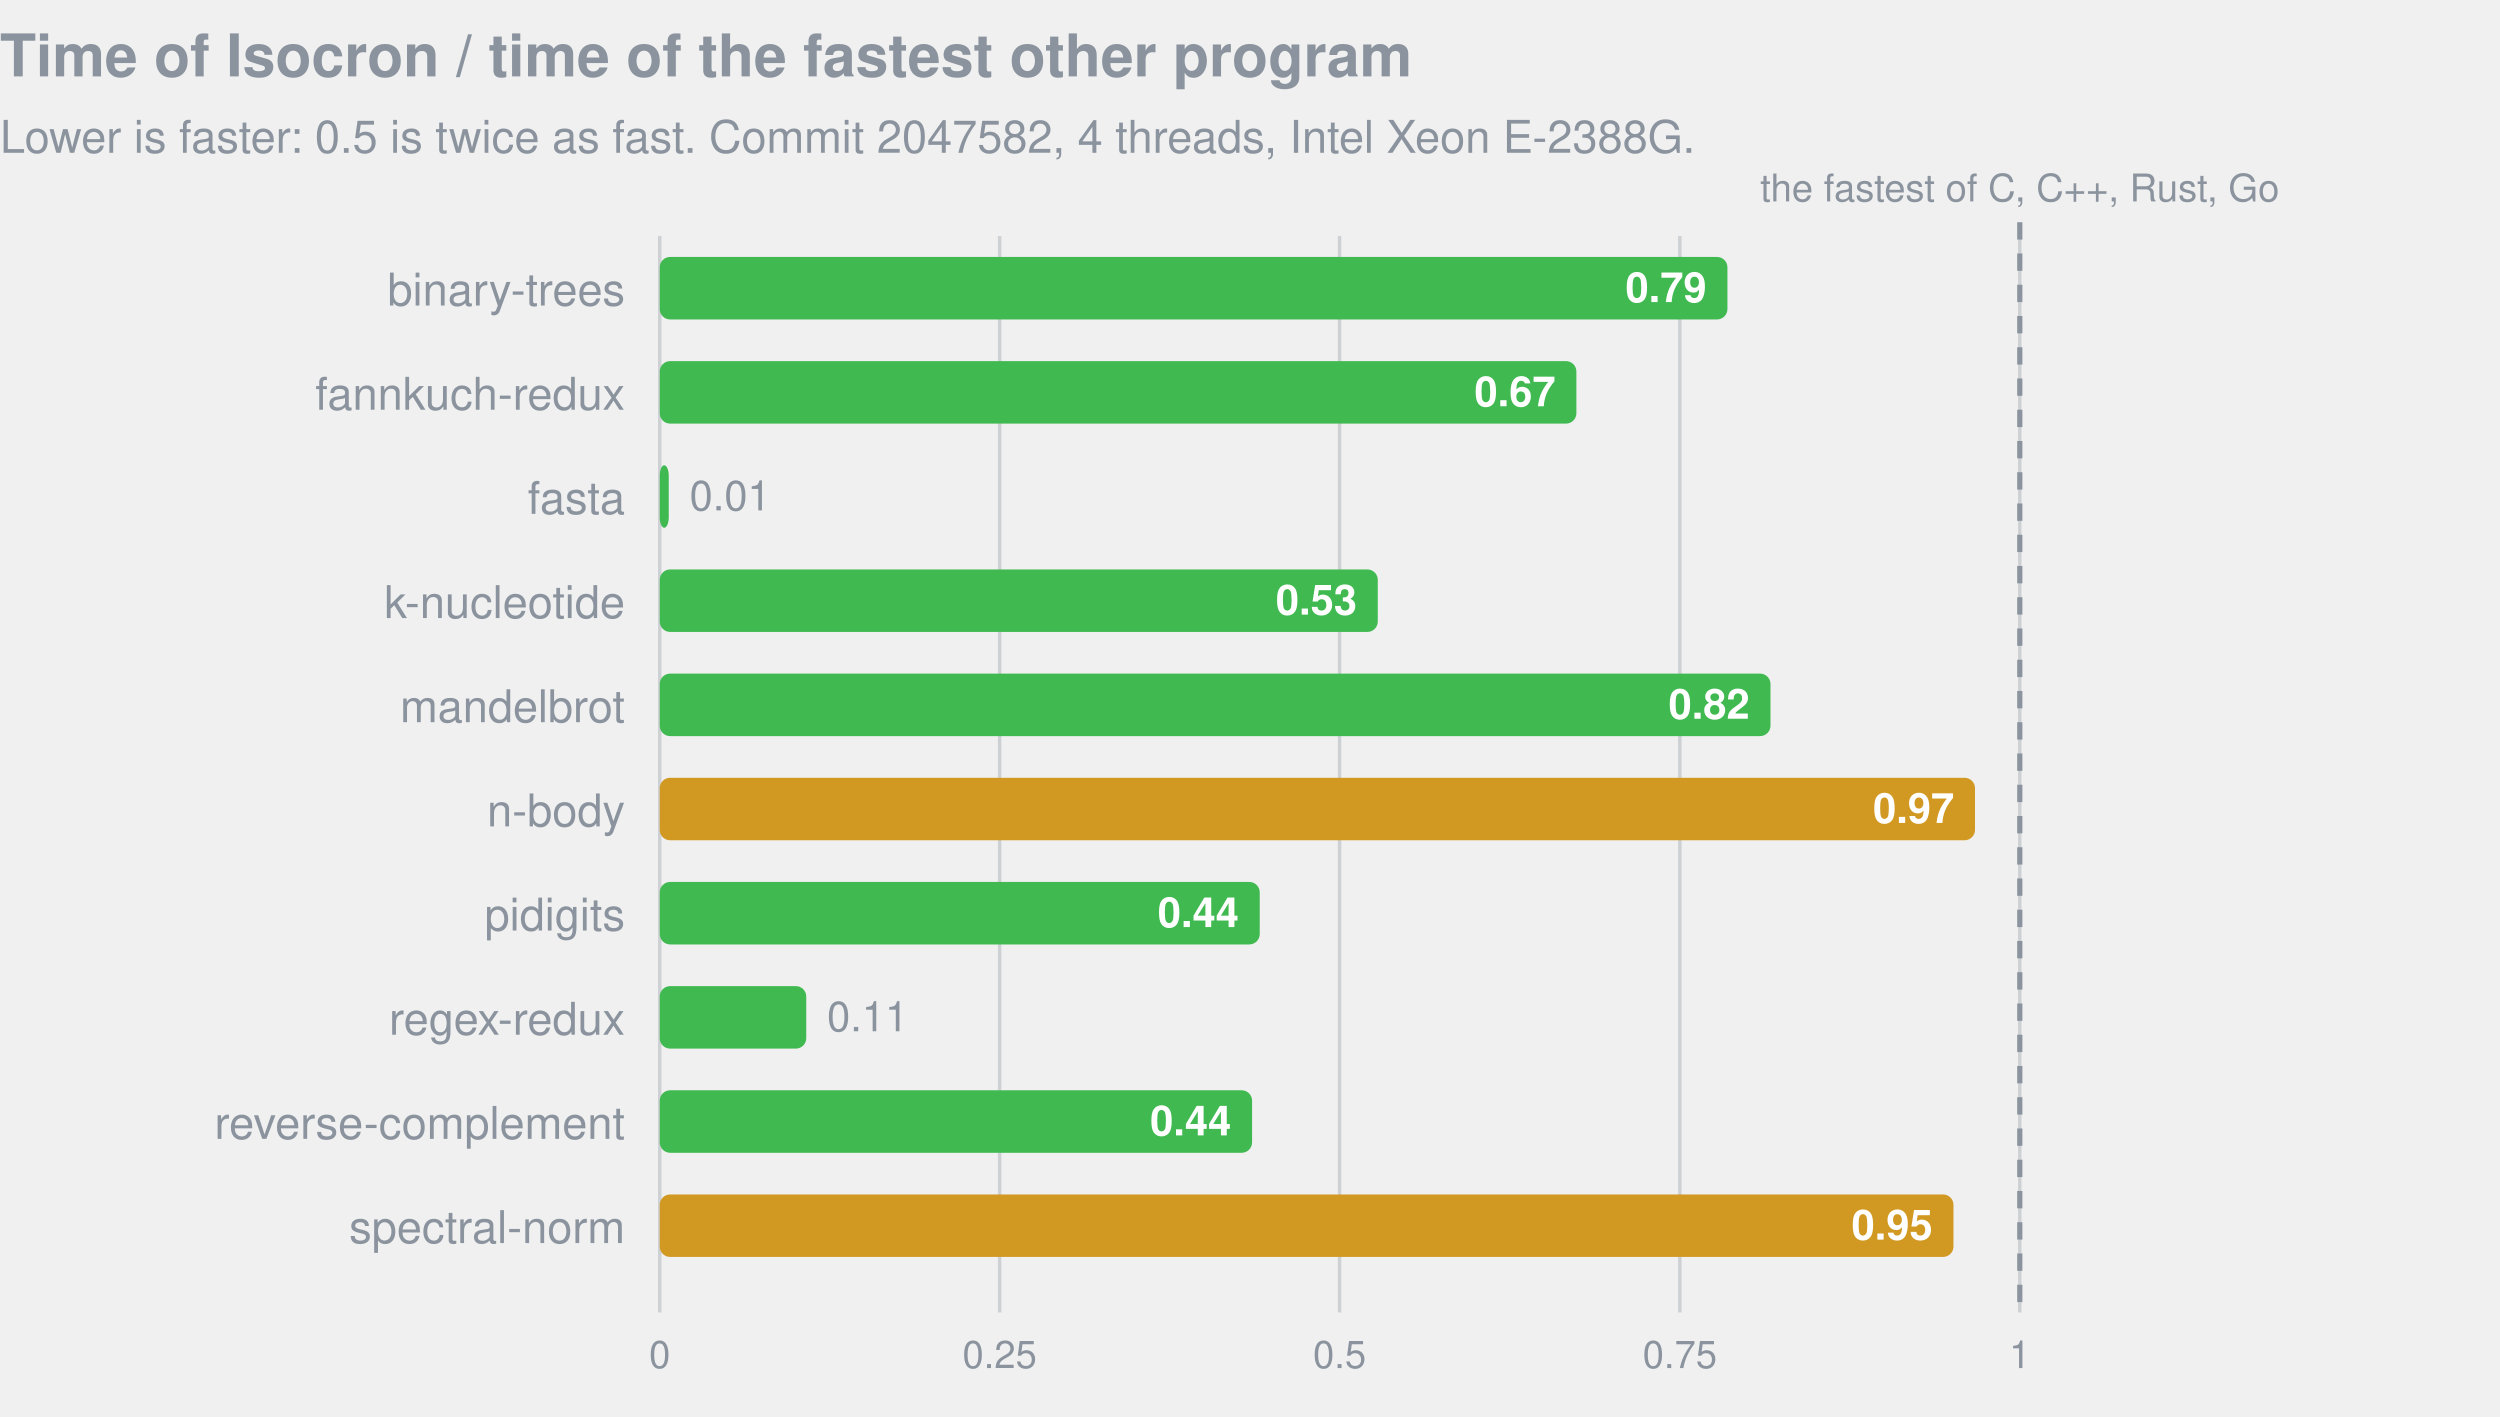
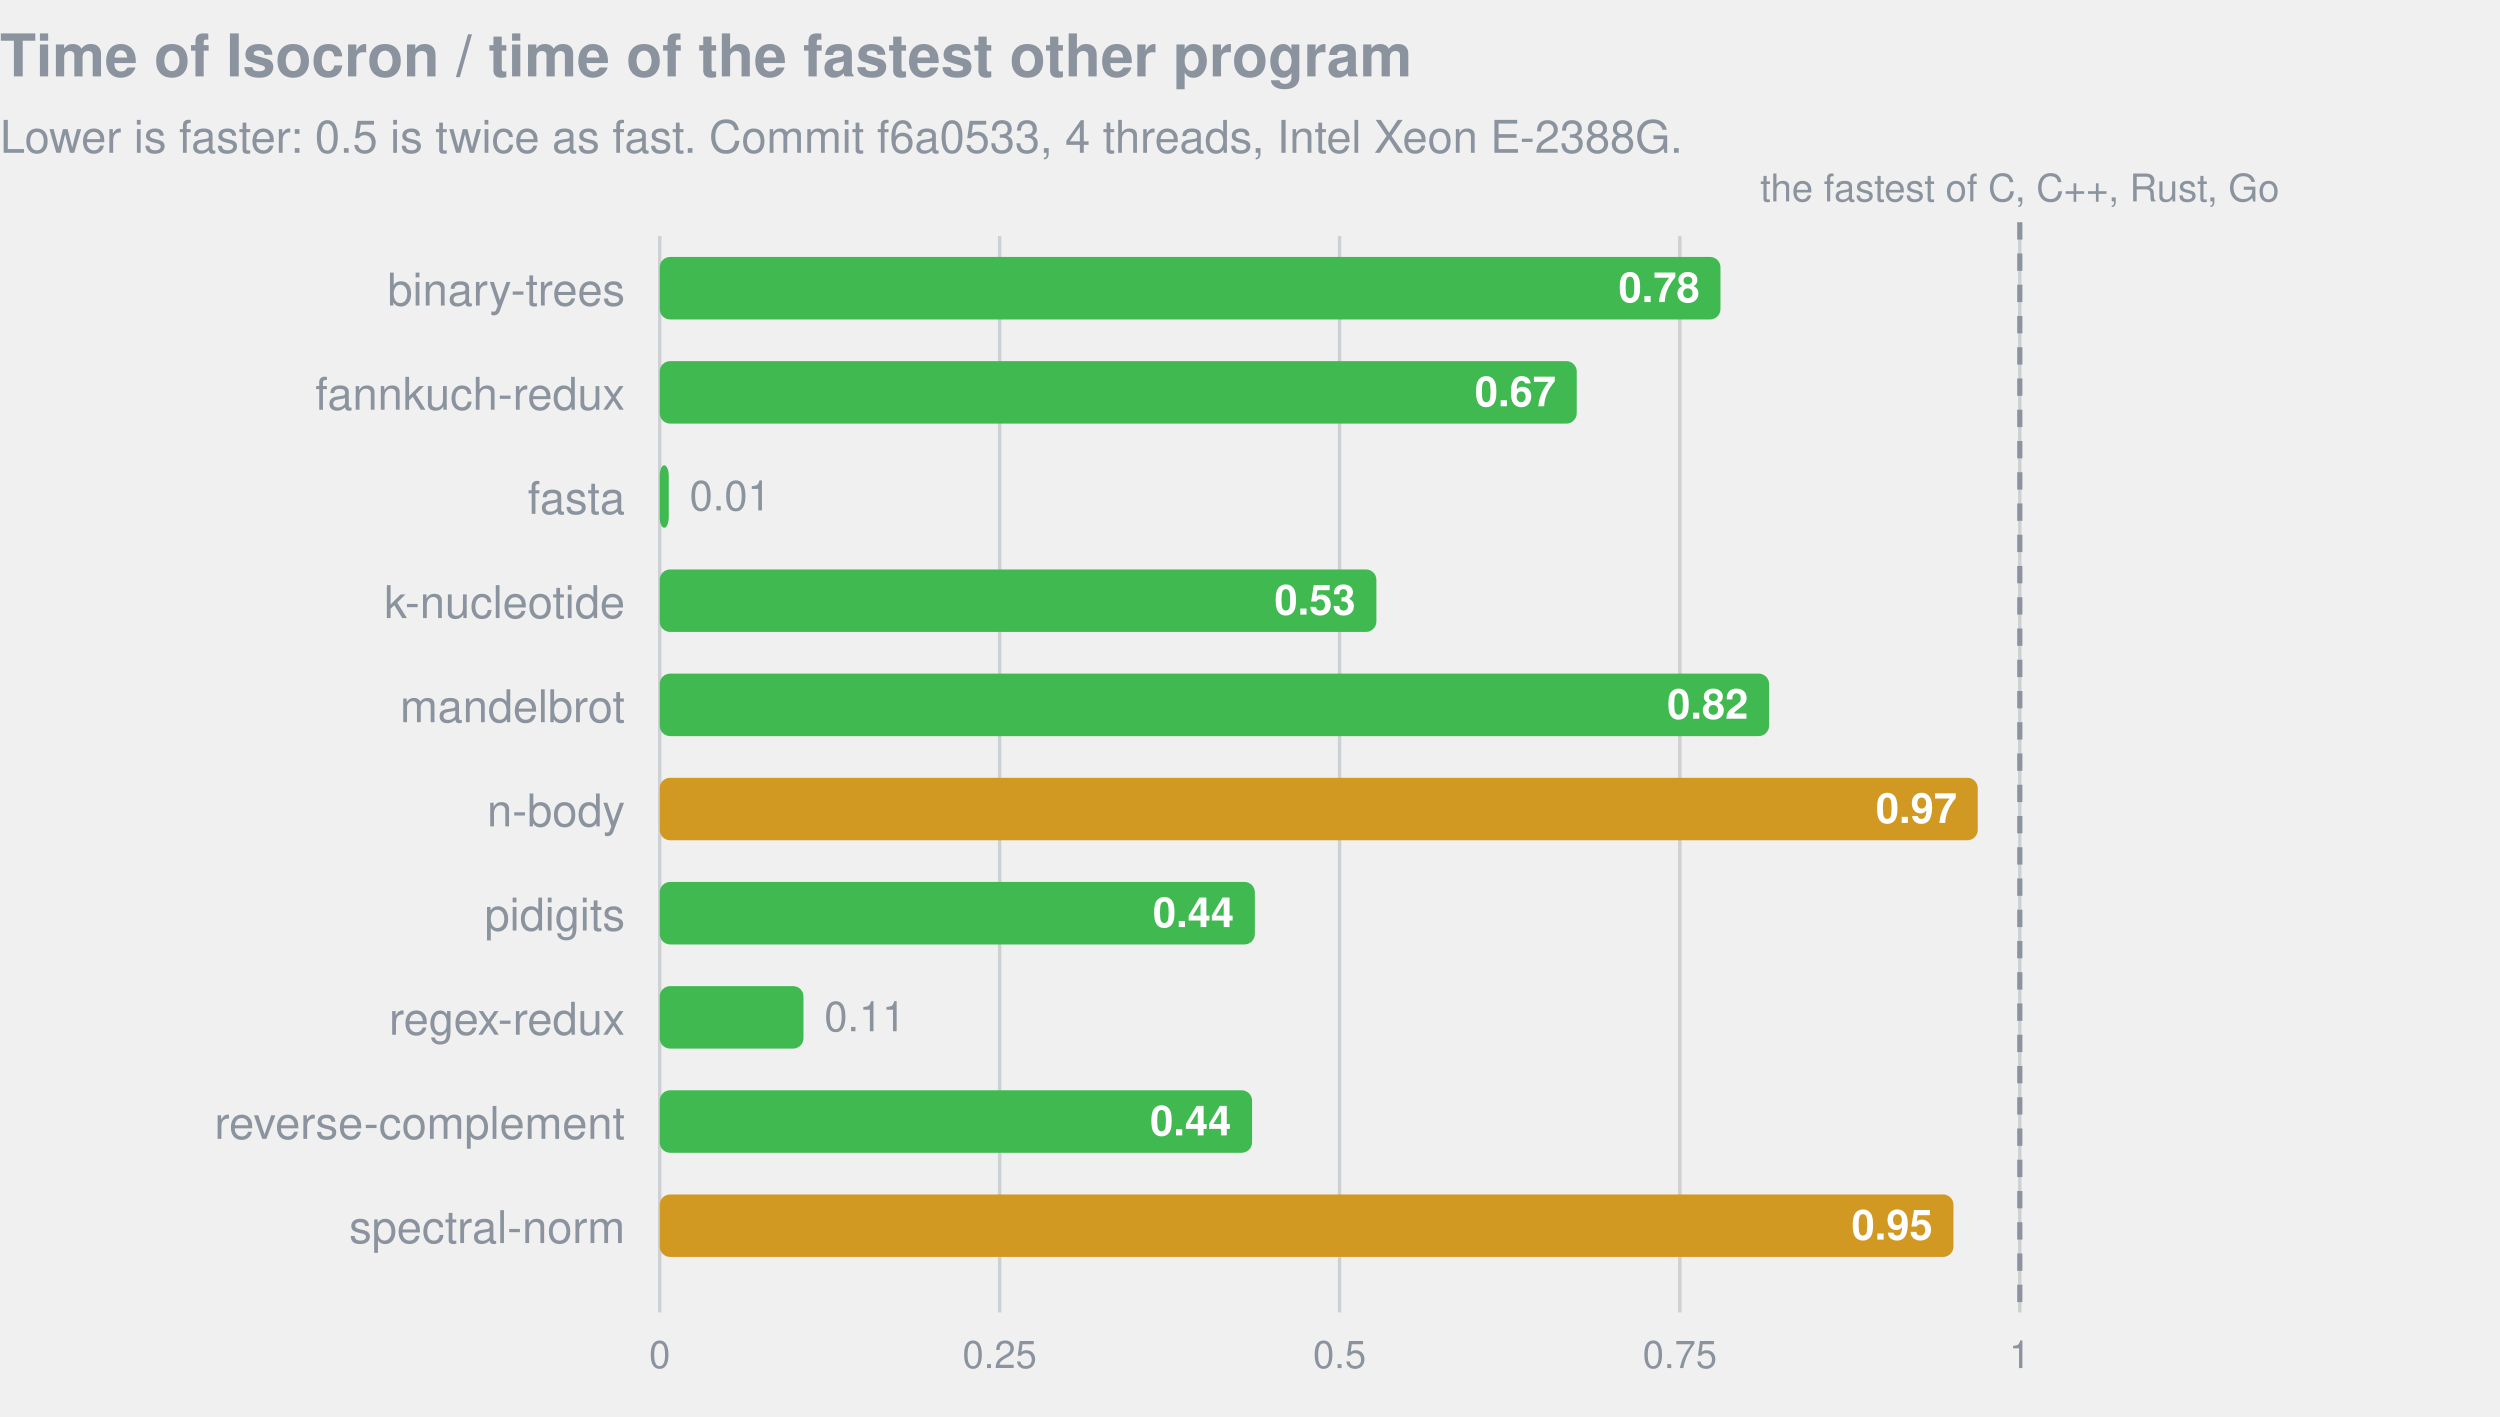
<svg xmlns="http://www.w3.org/2000/svg" width="720" height="408" viewBox="0 0 720 408" font-family="-apple-system, Segoe UI, Helvetica, Arial, sans-serif">
  <text x="0" y="22" font-size="17" font-weight="600" fill="#8b949e">Time of Isocron / time of the fastest other program</text>
-   <text x="0" y="44" font-size="13" fill="#8b949e">Lower is faster: 0.5 is twice as fast. Commit 2047582, 4 threads, Intel Xeon E-2388G.</text>
+   <text x="0" y="44" font-size="13" fill="#8b949e">Lower is faster: 0.5 is twice as fast. Commit f6a0533, 4 threads, Intel Xeon E-2388G.</text>
  <line x1="190.0" y1="68" x2="190.0" y2="378" stroke="#8b949e55" />
  <text x="190.0" y="394" font-size="11" fill="#8b949e" text-anchor="middle">0</text>
  <line x1="287.9" y1="68" x2="287.9" y2="378" stroke="#8b949e55" />
  <text x="287.9" y="394" font-size="11" fill="#8b949e" text-anchor="middle">0.25</text>
  <line x1="385.8" y1="68" x2="385.8" y2="378" stroke="#8b949e55" />
  <text x="385.8" y="394" font-size="11" fill="#8b949e" text-anchor="middle">0.5</text>
  <line x1="483.8" y1="68" x2="483.8" y2="378" stroke="#8b949e55" />
  <text x="483.8" y="394" font-size="11" fill="#8b949e" text-anchor="middle">0.75</text>
  <line x1="581.7" y1="68" x2="581.7" y2="378" stroke="#8b949e55" />
  <text x="581.7" y="394" font-size="11" fill="#8b949e" text-anchor="middle">1</text>
  <text x="180" y="88" font-size="13" fill="#8b949e" text-anchor="end">binary-trees</text>
-   <rect x="190" y="74" width="307.5" height="18" rx="3" fill="#3fb950" />
-   <text x="491.5" y="87" font-size="12" font-weight="600" fill="#ffffff" text-anchor="end">0.79</text>
+   <rect x="190" y="74" width="305.5" height="18" rx="3" fill="#3fb950" />
+   <text x="489.5" y="87" font-size="12" font-weight="600" fill="#ffffff" text-anchor="end">0.78</text>
  <text x="180" y="118" font-size="13" fill="#8b949e" text-anchor="end">fannkuch-redux</text>
-   <rect x="190" y="104" width="264.0" height="18" rx="3" fill="#3fb950" />
-   <text x="448.0" y="117" font-size="12" font-weight="600" fill="#ffffff" text-anchor="end">0.67</text>
+   <rect x="190" y="104" width="264.1" height="18" rx="3" fill="#3fb950" />
+   <text x="448.1" y="117" font-size="12" font-weight="600" fill="#ffffff" text-anchor="end">0.67</text>
  <text x="180" y="148" font-size="13" fill="#8b949e" text-anchor="end">fasta</text>
  <rect x="190" y="134" width="2.6" height="18" rx="3" fill="#3fb950" />
  <text x="198.6" y="147" font-size="12" fill="#8b949e">0.01</text>
  <text x="180" y="178" font-size="13" fill="#8b949e" text-anchor="end">k-nucleotide</text>
-   <rect x="190" y="164" width="206.8" height="18" rx="3" fill="#3fb950" />
-   <text x="390.8" y="177" font-size="12" font-weight="600" fill="#ffffff" text-anchor="end">0.53</text>
+   <rect x="190" y="164" width="206.4" height="18" rx="3" fill="#3fb950" />
+   <text x="390.4" y="177" font-size="12" font-weight="600" fill="#ffffff" text-anchor="end">0.53</text>
  <text x="180" y="208" font-size="13" fill="#8b949e" text-anchor="end">mandelbrot</text>
-   <rect x="190" y="194" width="319.9" height="18" rx="3" fill="#3fb950" />
-   <text x="503.9" y="207" font-size="12" font-weight="600" fill="#ffffff" text-anchor="end">0.82</text>
+   <rect x="190" y="194" width="319.5" height="18" rx="3" fill="#3fb950" />
+   <text x="503.5" y="207" font-size="12" font-weight="600" fill="#ffffff" text-anchor="end">0.82</text>
  <text x="180" y="238" font-size="13" fill="#8b949e" text-anchor="end">n-body</text>
-   <rect x="190" y="224" width="378.8" height="18" rx="3" fill="#d29922" />
-   <text x="562.8" y="237" font-size="12" font-weight="600" fill="#ffffff" text-anchor="end">0.97</text>
+   <rect x="190" y="224" width="379.6" height="18" rx="3" fill="#d29922" />
+   <text x="563.6" y="237" font-size="12" font-weight="600" fill="#ffffff" text-anchor="end">0.97</text>
  <text x="180" y="268" font-size="13" fill="#8b949e" text-anchor="end">pidigits</text>
-   <rect x="190" y="254" width="172.8" height="18" rx="3" fill="#3fb950" />
-   <text x="356.8" y="267" font-size="12" font-weight="600" fill="#ffffff" text-anchor="end">0.44</text>
+   <rect x="190" y="254" width="171.4" height="18" rx="3" fill="#3fb950" />
+   <text x="355.4" y="267" font-size="12" font-weight="600" fill="#ffffff" text-anchor="end">0.44</text>
  <text x="180" y="298" font-size="13" fill="#8b949e" text-anchor="end">regex-redux</text>
-   <rect x="190" y="284" width="42.2" height="18" rx="3" fill="#3fb950" />
-   <text x="238.2" y="297" font-size="12" fill="#8b949e">0.11</text>
+   <rect x="190" y="284" width="41.4" height="18" rx="3" fill="#3fb950" />
+   <text x="237.4" y="297" font-size="12" fill="#8b949e">0.11</text>
  <text x="180" y="328" font-size="13" fill="#8b949e" text-anchor="end">reverse-complement</text>
  <rect x="190" y="314" width="170.6" height="18" rx="3" fill="#3fb950" />
  <text x="354.6" y="327" font-size="12" font-weight="600" fill="#ffffff" text-anchor="end">0.44</text>
  <text x="180" y="358" font-size="13" fill="#8b949e" text-anchor="end">spectral-norm</text>
  <rect x="190" y="344" width="372.6" height="18" rx="3" fill="#d29922" />
  <text x="556.6" y="357" font-size="12" font-weight="600" fill="#ffffff" text-anchor="end">0.95</text>
  <line x1="581.7" y1="64" x2="581.7" y2="378" stroke="#8b949e" stroke-width="1.5" stroke-dasharray="5 4" />
  <text x="581.7" y="58" font-size="11" fill="#8b949e" text-anchor="middle">the fastest of C, C++, Rust, Go</text>
</svg>
